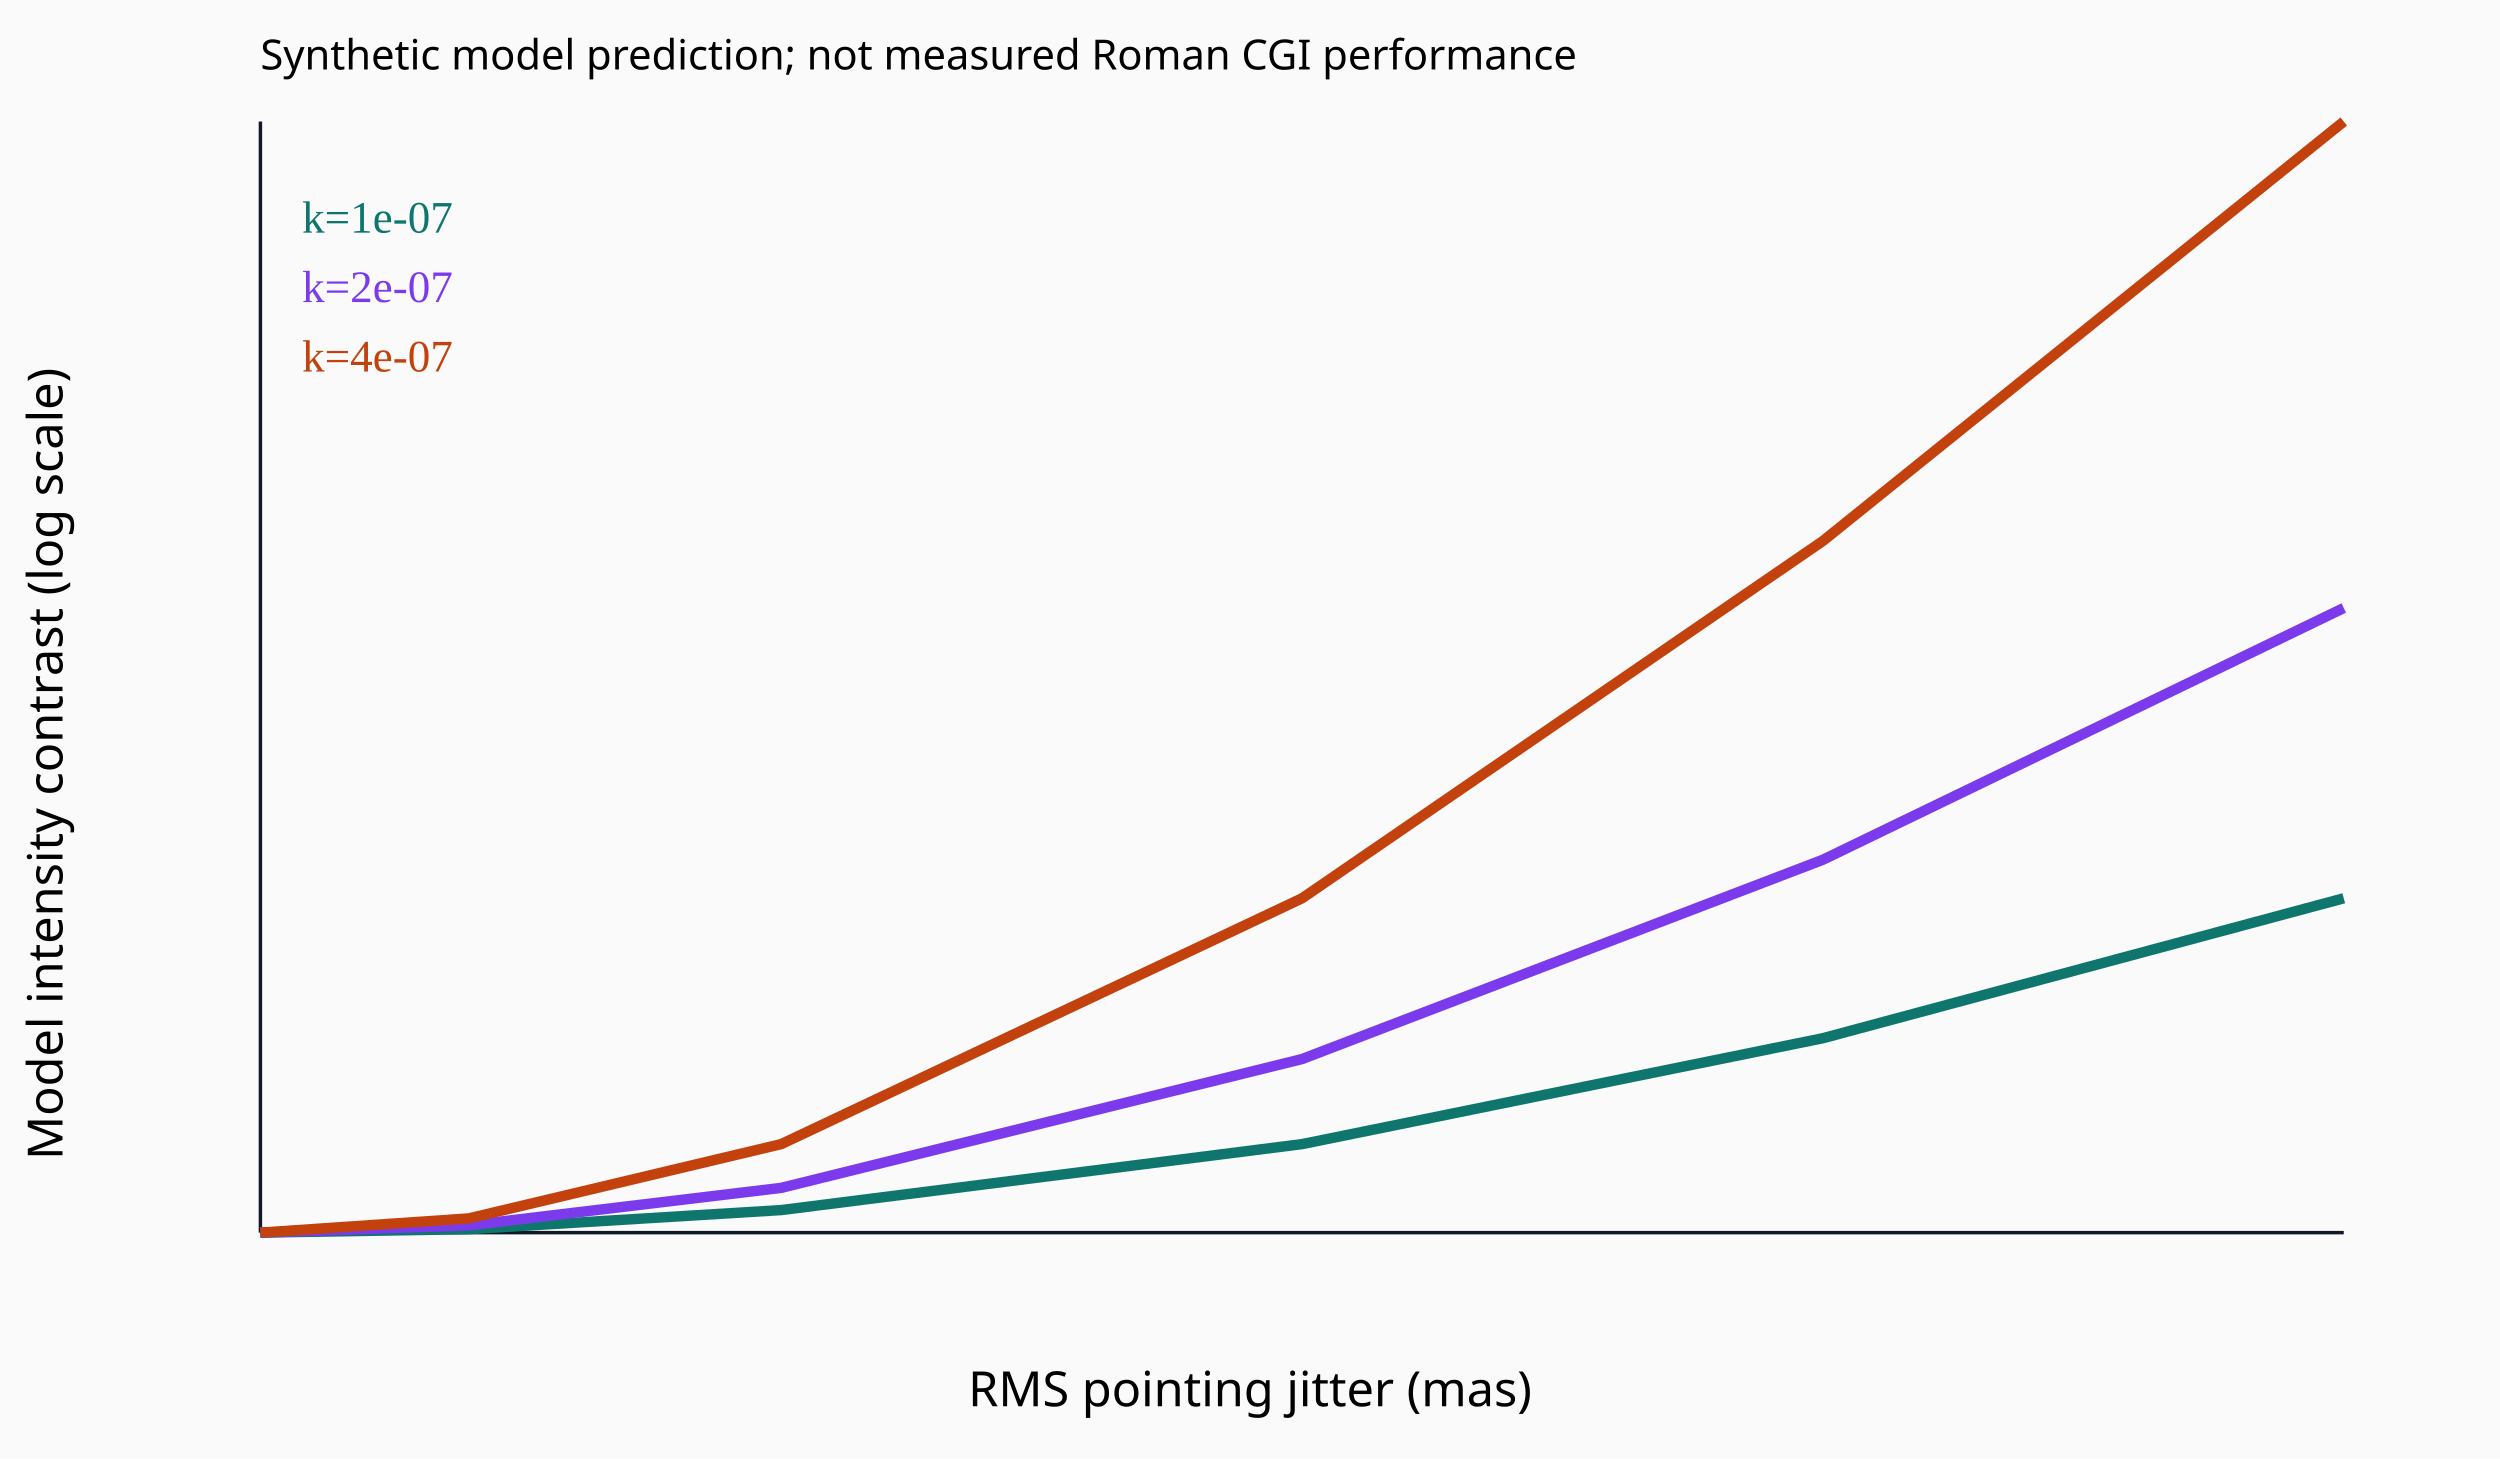
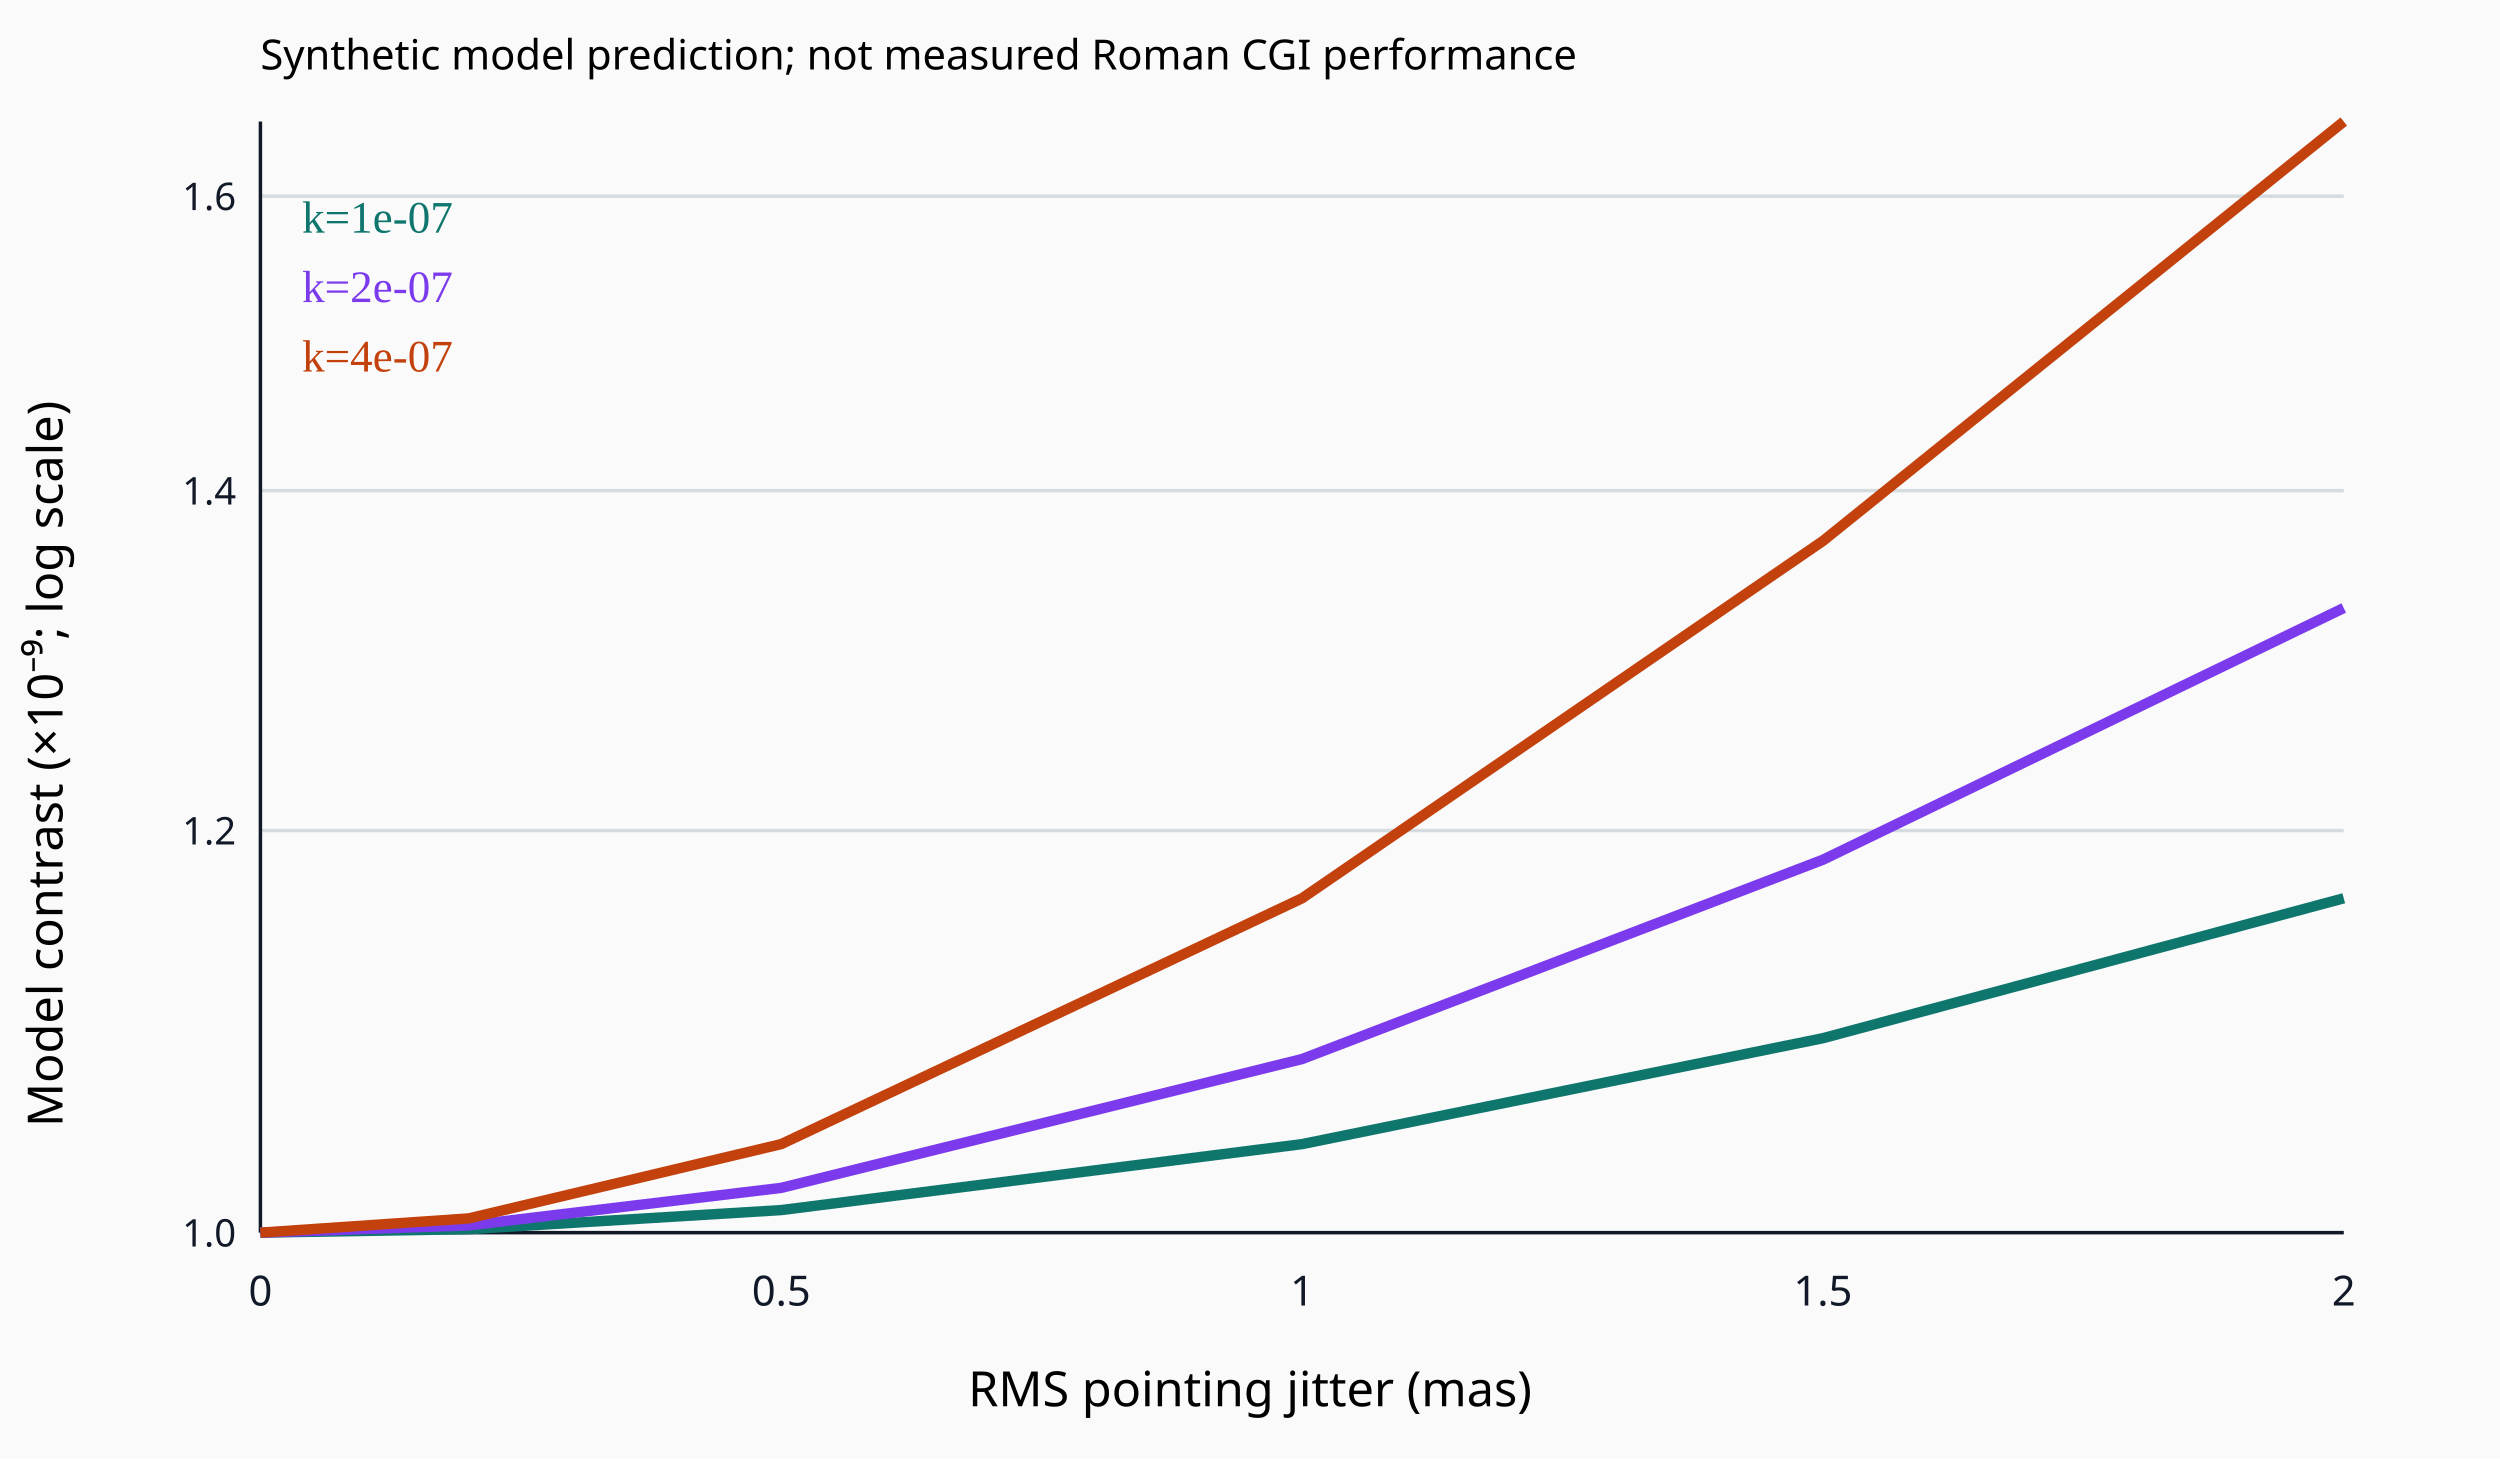
<svg xmlns="http://www.w3.org/2000/svg" width="720" height="420" viewBox="0 0 720 420" role="img" aria-labelledby="title desc">
  <rect width="100%" height="100%" fill="#fafafa" />
+   <g font-family="sans-serif" fill="#111827">
+     <text x="75.0" y="376" text-anchor="middle" font-size="12">0</text>
+     <text x="225.0" y="376" text-anchor="middle" font-size="12">0.5</text>
+     <text x="375.0" y="376" text-anchor="middle" font-size="12">1</text>
+     <text x="525.0" y="376" text-anchor="middle" font-size="12">1.5</text>
+     <text x="675.0" y="376" text-anchor="middle" font-size="12">2</text>
+     <line x1="75" y1="355.0" x2="675" y2="355.0" stroke="#d6dbe0" />
+     <text x="68" y="359.0" text-anchor="end" font-size="11">1.0</text>
+     <line x1="75" y1="239.2" x2="675" y2="239.2" stroke="#d6dbe0" />
+     <text x="68" y="243.2" text-anchor="end" font-size="11">1.2</text>
+     <line x1="75" y1="141.3" x2="675" y2="141.3" stroke="#d6dbe0" />
+     <text x="68" y="145.3" text-anchor="end" font-size="11">1.4</text>
+     <line x1="75" y1="56.5" x2="675" y2="56.5" stroke="#d6dbe0" />
+     <text x="68" y="60.5" text-anchor="end" font-size="11">1.6</text>
+   </g>
  <line x1="75" y1="355" x2="675" y2="355" stroke="#111827" />
  <line x1="75" y1="35" x2="75" y2="355" stroke="#111827" />
  <polyline fill="none" stroke="#0f766e" stroke-width="3" points="75.0,355.0 135.0,354.0 225.0,348.5 375.0,329.5 525.0,299.0 675.0,258.7" />
  <text x="87" y="67" fill="#0f766e" font-size="13">k=1e-07</text>
  <polyline fill="none" stroke="#7c3aed" stroke-width="3" points="75.0,355.0 135.0,352.9 225.0,342.1 375.0,305.0 525.0,247.6 675.0,175.1" />
  <text x="87" y="87" fill="#7c3aed" font-size="13">k=2e-07</text>
  <polyline fill="none" stroke="#c2410c" stroke-width="3" points="75.0,355.0 135.0,350.9 225.0,329.5 375.0,258.7 525.0,155.8 675.0,35.0" />
  <text x="87" y="107" fill="#c2410c" font-size="13">k=4e-07</text>
  <text x="360" y="405" text-anchor="middle" font-family="sans-serif" font-size="14">RMS pointing jitter (mas)</text>
-   <text transform="translate(18 220) rotate(-90)" text-anchor="middle" font-family="sans-serif" font-size="14">Model intensity contrast (log scale)</text>
+   <text transform="translate(18 220) rotate(-90)" text-anchor="middle" font-family="sans-serif" font-size="14">Model contrast (×10⁻⁹; log scale)</text>
  <text x="75" y="20" font-family="sans-serif" font-size="12">Synthetic model prediction; not measured Roman CGI performance</text>
</svg>
